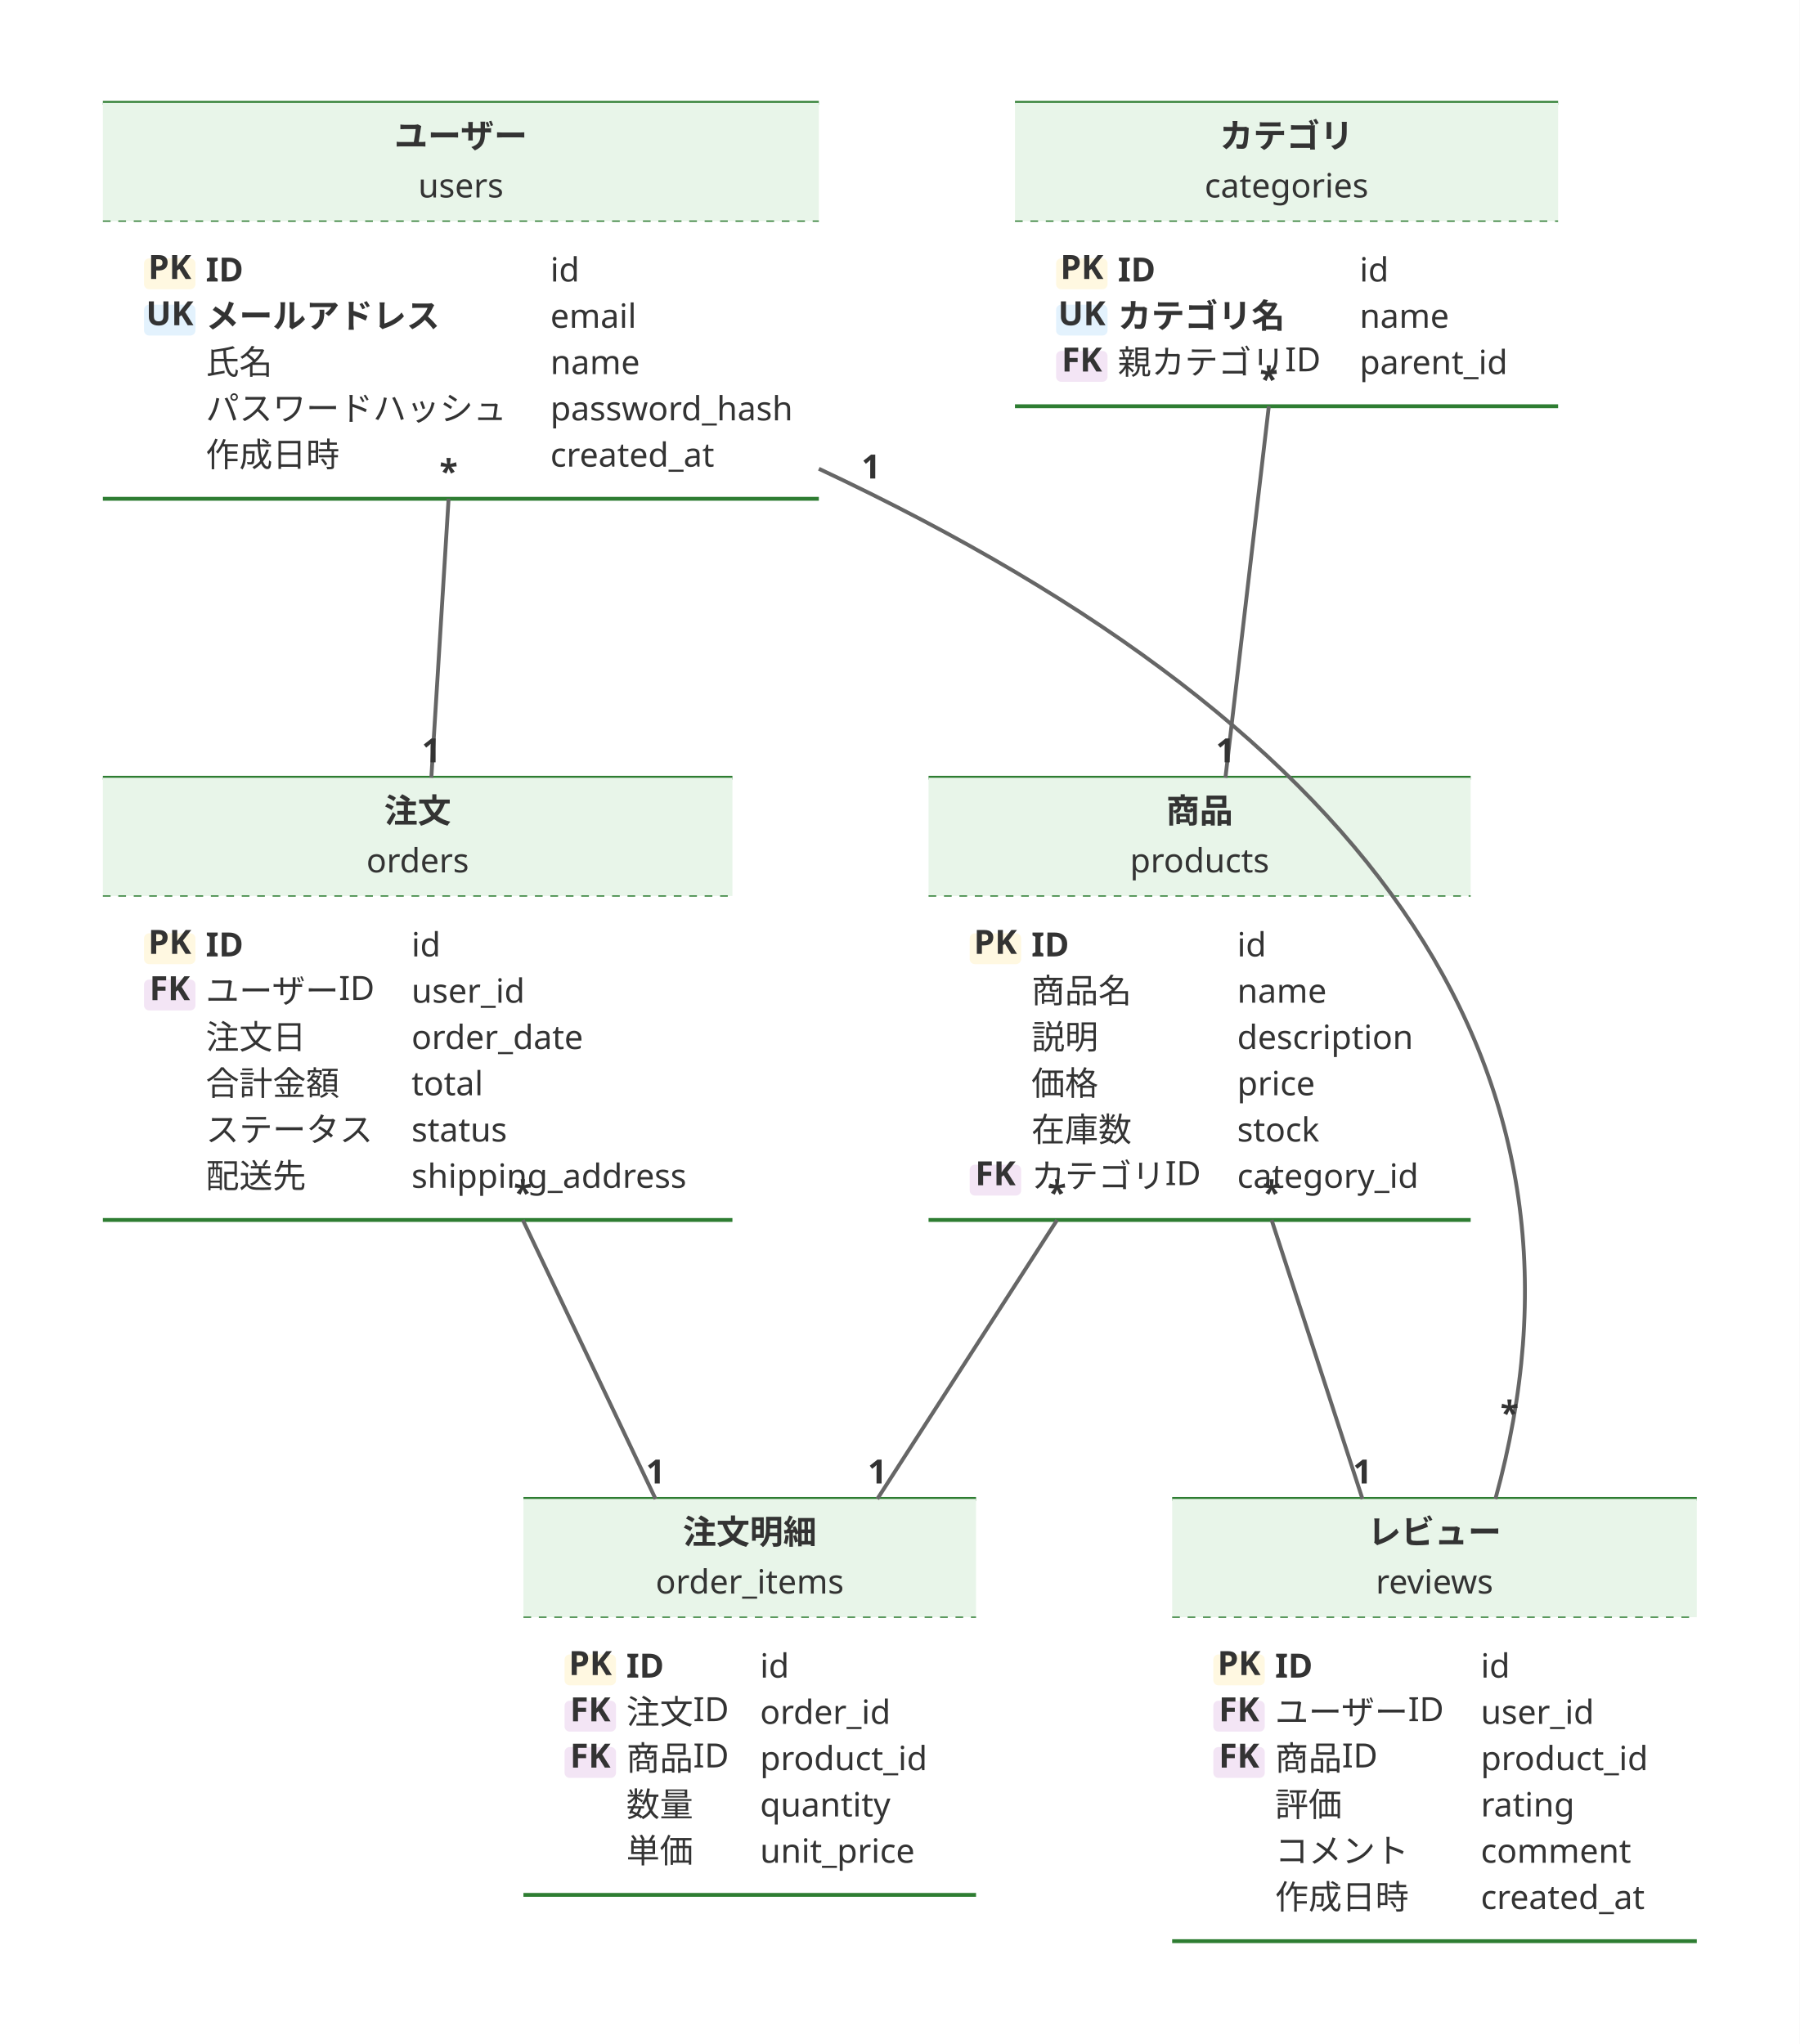
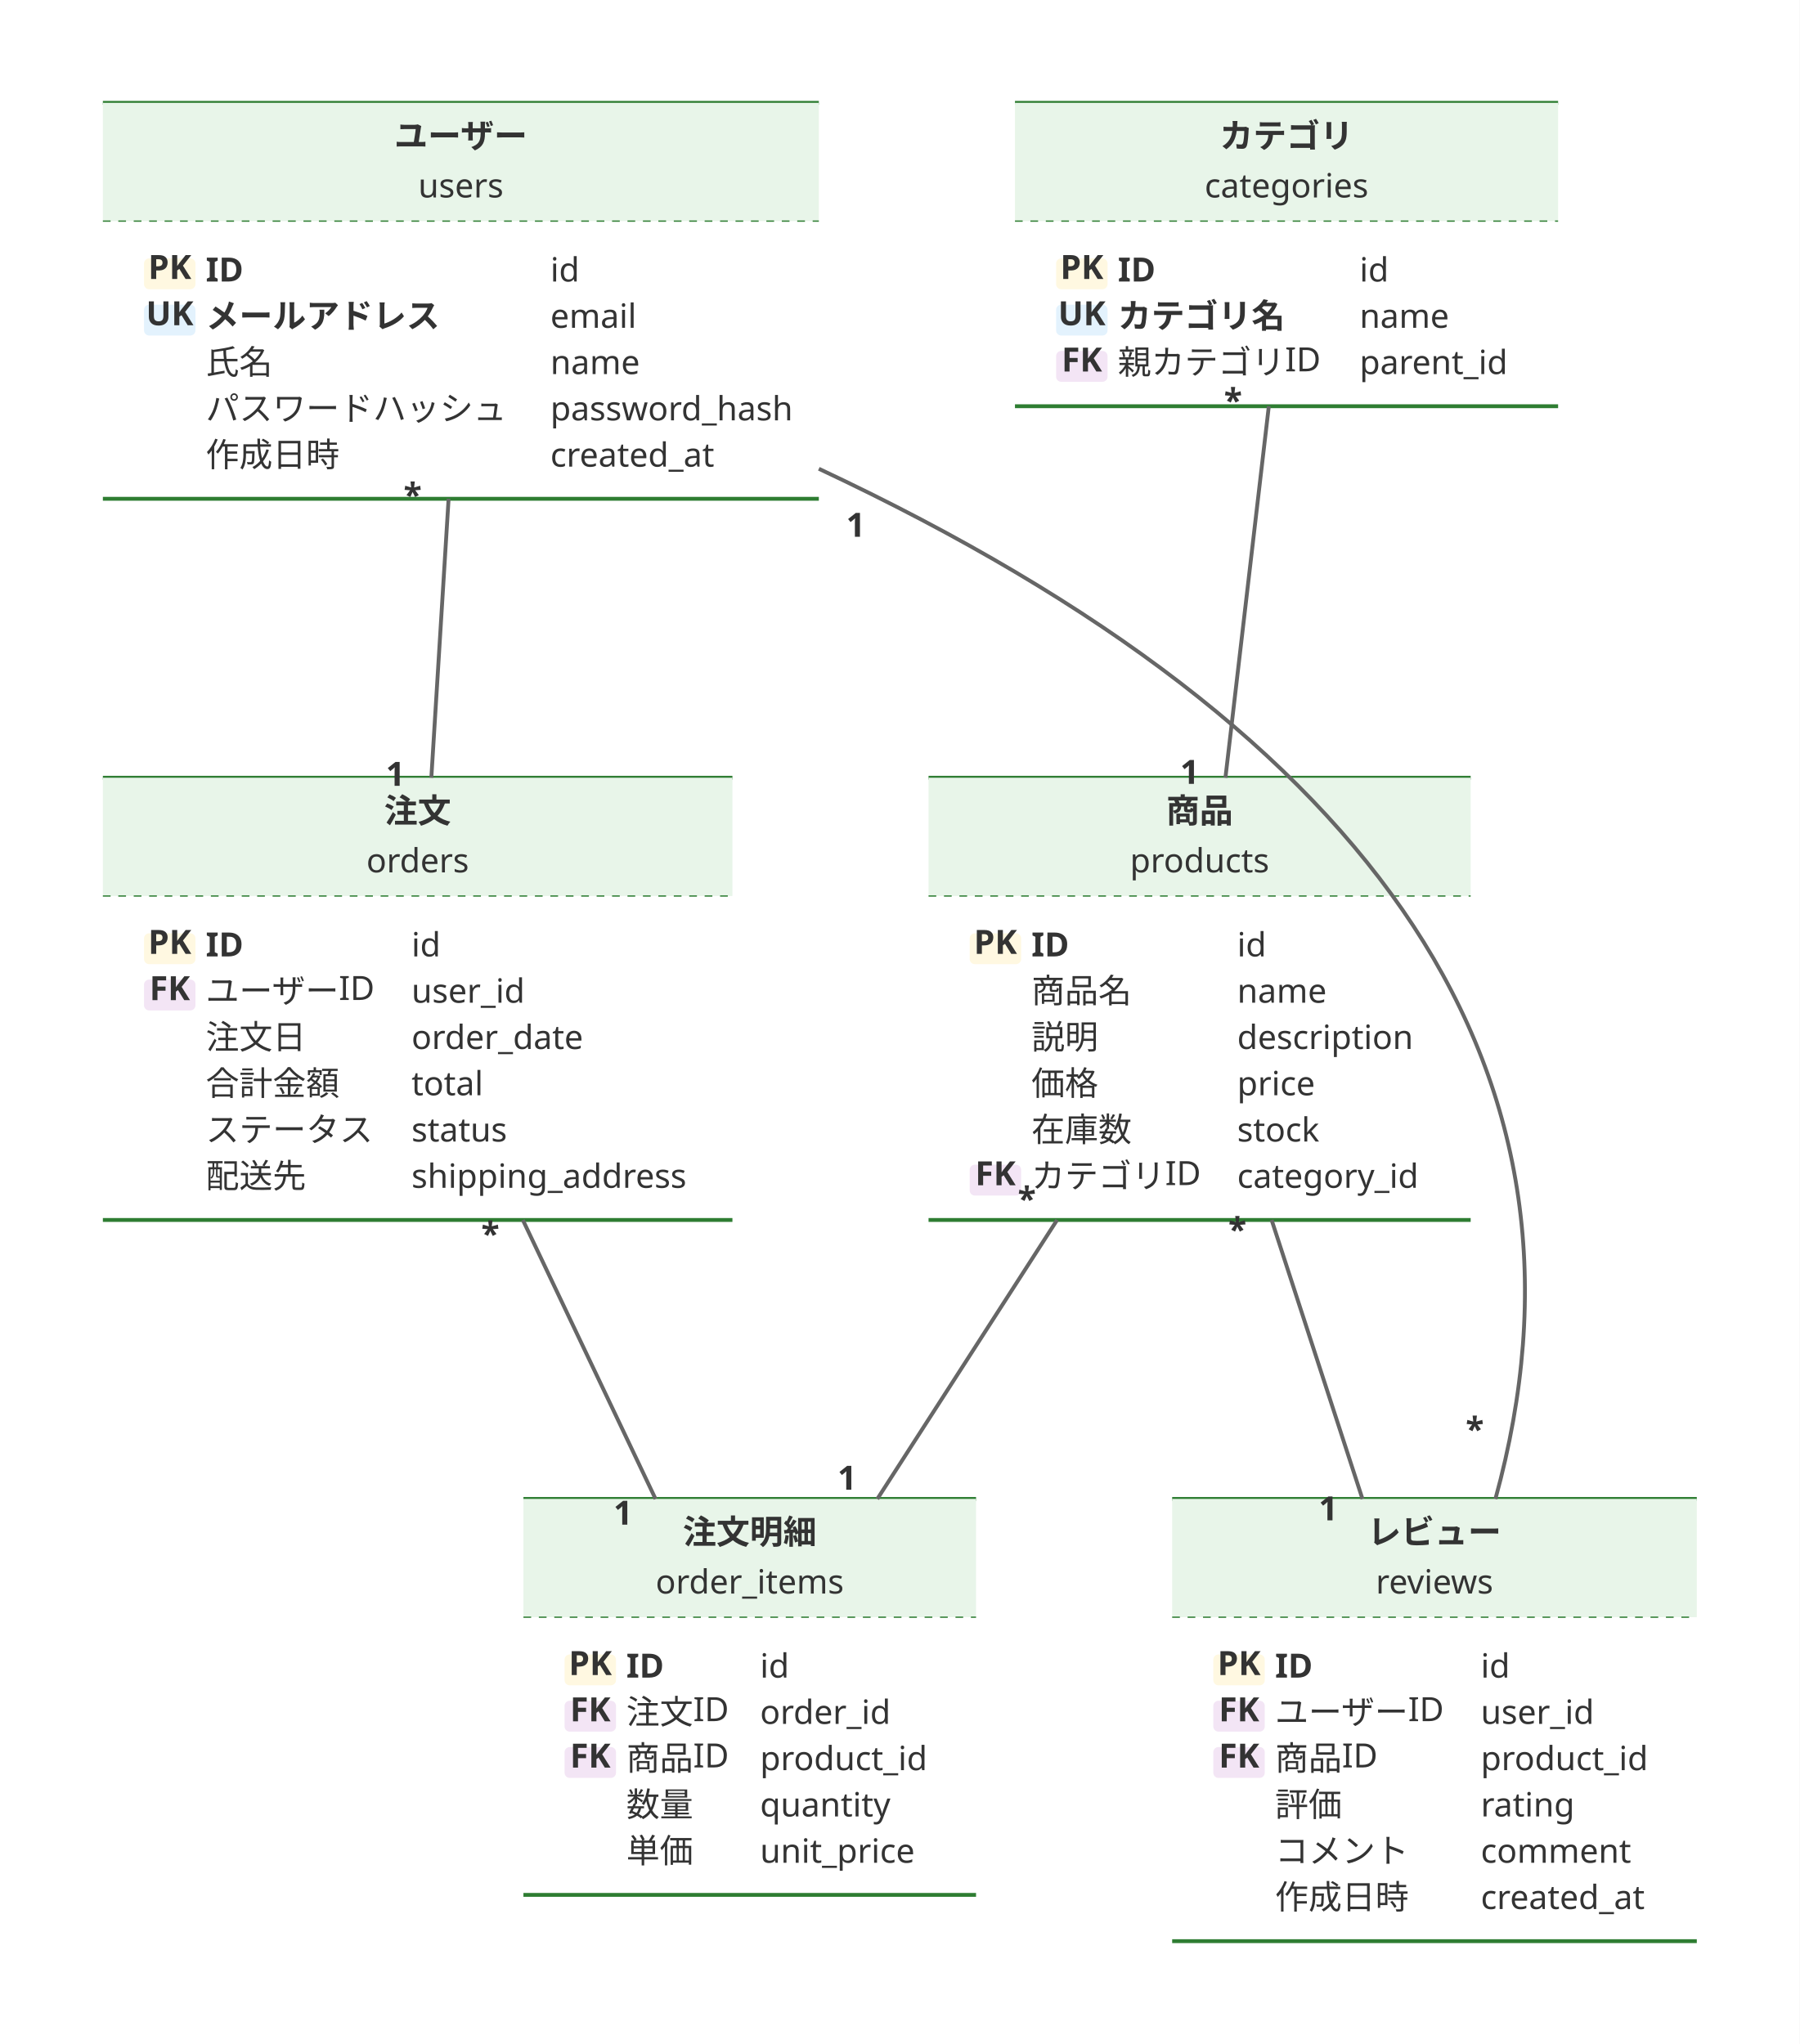
<svg xmlns="http://www.w3.org/2000/svg" width="699.79" height="795" viewBox="0 0 699.79 795">
  <rect width="100%" height="100%" fill="white" />
  <style>text { font-family: sans-serif; font-size: 13px; fill: #333; }</style>
  <rect x="40" y="40" width="278.4" height="154" fill="#fff" stroke="none" />
  <line x1="40" y1="40" x2="318.4" y2="40" stroke="#2e7d32" stroke-width="1.5" />
  <line x1="40" y1="194" x2="318.4" y2="194" stroke="#2e7d32" stroke-width="1.5" />
  <rect x="40" y="40" width="278.4" height="46" fill="#e8f5e9" />
  <line x1="40" y1="86" x2="318.4" y2="86" stroke="#2e7d32" stroke-width="0.5" stroke-dasharray="3,3" />
  <text x="179.2" y="57.48" text-anchor="middle" font-weight="bold" fill="#2e7d32">ユーザー</text>
  <text x="179.2" y="76.8" text-anchor="middle" font-size="10" font-family="monospace" fill="#888">users</text>
  <rect x="56" y="100.5" width="20" height="12" rx="2" fill="#fff8e1" stroke="none" />
  <text x="66" y="108.5" font-size="8" font-weight="bold" fill="#c8a415" text-anchor="middle">PK</text>
  <text x="80" y="109.5" font-size="11" fill="#333" font-weight="bold">ID</text>
  <text x="214" y="109.5" font-size="10" font-family="monospace" fill="#999">id</text>
  <rect x="56" y="118.5" width="20" height="12" rx="2" fill="#e3f2fd" stroke="none" />
  <text x="66" y="126.5" font-size="8" font-weight="bold" fill="#1565c0" text-anchor="middle">UK</text>
  <text x="80" y="127.5" font-size="11" fill="#333" font-weight="bold">メールアドレス</text>
  <text x="214" y="127.5" font-size="10" font-family="monospace" fill="#999">email</text>
  <text x="80" y="145.5" font-size="11" fill="#555">氏名</text>
  <text x="214" y="145.5" font-size="10" font-family="monospace" fill="#999">name</text>
  <text x="80" y="163.5" font-size="11" fill="#555">パスワードハッシュ</text>
  <text x="214" y="163.5" font-size="10" font-family="monospace" fill="#999">password_hash</text>
  <text x="80" y="181.5" font-size="11" fill="#555">作成日時</text>
  <text x="214" y="181.5" font-size="10" font-family="monospace" fill="#999">created_at</text>
  <rect x="40" y="302.5" width="244.8" height="172" fill="#fff" stroke="none" />
  <line x1="40" y1="302.5" x2="284.8" y2="302.5" stroke="#2e7d32" stroke-width="1.5" />
  <line x1="40" y1="474.5" x2="284.8" y2="474.5" stroke="#2e7d32" stroke-width="1.5" />
  <rect x="40" y="302.5" width="244.8" height="46" fill="#e8f5e9" />
  <line x1="40" y1="348.5" x2="284.8" y2="348.5" stroke="#2e7d32" stroke-width="0.5" stroke-dasharray="3,3" />
  <text x="162.4" y="319.98" text-anchor="middle" font-weight="bold" fill="#2e7d32">注文</text>
  <text x="162.4" y="339.3" text-anchor="middle" font-size="10" font-family="monospace" fill="#888">orders</text>
  <rect x="56" y="363" width="20" height="12" rx="2" fill="#fff8e1" stroke="none" />
  <text x="66" y="371" font-size="8" font-weight="bold" fill="#c8a415" text-anchor="middle">PK</text>
  <text x="80" y="372" font-size="11" fill="#333" font-weight="bold">ID</text>
  <text x="160" y="372" font-size="10" font-family="monospace" fill="#999">id</text>
  <rect x="56" y="381" width="20" height="12" rx="2" fill="#f3e5f5" stroke="none" />
  <text x="66" y="389" font-size="8" font-weight="bold" fill="#7b1fa2" text-anchor="middle">FK</text>
  <text x="80" y="390" font-size="11" fill="#555">ユーザーID</text>
  <text x="160" y="390" font-size="10" font-family="monospace" fill="#999">user_id</text>
  <text x="80" y="408" font-size="11" fill="#555">注文日</text>
  <text x="160" y="408" font-size="10" font-family="monospace" fill="#999">order_date</text>
  <text x="80" y="426" font-size="11" fill="#555">合計金額</text>
  <text x="160" y="426" font-size="10" font-family="monospace" fill="#999">total</text>
  <text x="80" y="444" font-size="11" fill="#555">ステータス</text>
  <text x="160" y="444" font-size="10" font-family="monospace" fill="#999">status</text>
  <text x="80" y="462" font-size="11" fill="#555">配送先</text>
  <text x="160" y="462" font-size="10" font-family="monospace" fill="#999">shipping_address</text>
  <rect x="203.53" y="583" width="176" height="154" fill="#fff" stroke="none" />
  <line x1="203.53" y1="583" x2="379.53" y2="583" stroke="#2e7d32" stroke-width="1.5" />
  <line x1="203.53" y1="737" x2="379.53" y2="737" stroke="#2e7d32" stroke-width="1.5" />
  <rect x="203.53" y="583" width="176" height="46" fill="#e8f5e9" />
  <line x1="203.53" y1="629" x2="379.53" y2="629" stroke="#2e7d32" stroke-width="0.5" stroke-dasharray="3,3" />
  <text x="291.53" y="600.48" text-anchor="middle" font-weight="bold" fill="#2e7d32">注文明細</text>
  <text x="291.53" y="619.8" text-anchor="middle" font-size="10" font-family="monospace" fill="#888">order_items</text>
  <rect x="219.53" y="643.5" width="20" height="12" rx="2" fill="#fff8e1" stroke="none" />
  <text x="229.53" y="651.5" font-size="8" font-weight="bold" fill="#c8a415" text-anchor="middle">PK</text>
  <text x="243.53" y="652.5" font-size="11" fill="#333" font-weight="bold">ID</text>
  <text x="295.53" y="652.5" font-size="10" font-family="monospace" fill="#999">id</text>
  <rect x="219.53" y="661.5" width="20" height="12" rx="2" fill="#f3e5f5" stroke="none" />
  <text x="229.53" y="669.5" font-size="8" font-weight="bold" fill="#7b1fa2" text-anchor="middle">FK</text>
  <text x="243.53" y="670.5" font-size="11" fill="#555">注文ID</text>
  <text x="295.53" y="670.5" font-size="10" font-family="monospace" fill="#999">order_id</text>
  <rect x="219.53" y="679.5" width="20" height="12" rx="2" fill="#f3e5f5" stroke="none" />
  <text x="229.53" y="687.5" font-size="8" font-weight="bold" fill="#7b1fa2" text-anchor="middle">FK</text>
  <text x="243.53" y="688.5" font-size="11" fill="#555">商品ID</text>
  <text x="295.53" y="688.5" font-size="10" font-family="monospace" fill="#999">product_id</text>
  <text x="243.53" y="706.5" font-size="11" fill="#555">数量</text>
  <text x="295.53" y="706.5" font-size="10" font-family="monospace" fill="#999">quantity</text>
  <text x="243.53" y="724.5" font-size="11" fill="#555">単価</text>
  <text x="295.53" y="724.5" font-size="10" font-family="monospace" fill="#999">unit_price</text>
  <rect x="361.06" y="302.5" width="210.8" height="172" fill="#fff" stroke="none" />
  <line x1="361.06" y1="302.5" x2="571.86" y2="302.5" stroke="#2e7d32" stroke-width="1.5" />
  <line x1="361.06" y1="474.5" x2="571.86" y2="474.5" stroke="#2e7d32" stroke-width="1.5" />
  <rect x="361.06" y="302.5" width="210.8" height="46" fill="#e8f5e9" />
  <line x1="361.06" y1="348.5" x2="571.86" y2="348.5" stroke="#2e7d32" stroke-width="0.5" stroke-dasharray="3,3" />
  <text x="466.46" y="319.98" text-anchor="middle" font-weight="bold" fill="#2e7d32">商品</text>
  <text x="466.46" y="339.3" text-anchor="middle" font-size="10" font-family="monospace" fill="#888">products</text>
  <rect x="377.06" y="363" width="20" height="12" rx="2" fill="#fff8e1" stroke="none" />
  <text x="387.06" y="371" font-size="8" font-weight="bold" fill="#c8a415" text-anchor="middle">PK</text>
  <text x="401.06" y="372" font-size="11" fill="#333" font-weight="bold">ID</text>
  <text x="481.06" y="372" font-size="10" font-family="monospace" fill="#999">id</text>
  <text x="401.06" y="390" font-size="11" fill="#555">商品名</text>
  <text x="481.06" y="390" font-size="10" font-family="monospace" fill="#999">name</text>
  <text x="401.06" y="408" font-size="11" fill="#555">説明</text>
  <text x="481.06" y="408" font-size="10" font-family="monospace" fill="#999">description</text>
  <text x="401.06" y="426" font-size="11" fill="#555">価格</text>
  <text x="481.06" y="426" font-size="10" font-family="monospace" fill="#999">price</text>
  <text x="401.06" y="444" font-size="11" fill="#555">在庫数</text>
  <text x="481.06" y="444" font-size="10" font-family="monospace" fill="#999">stock</text>
  <rect x="377.06" y="453" width="20" height="12" rx="2" fill="#f3e5f5" stroke="none" />
  <text x="387.06" y="461" font-size="8" font-weight="bold" fill="#7b1fa2" text-anchor="middle">FK</text>
  <text x="401.06" y="462" font-size="11" fill="#555">カテゴリID</text>
  <text x="481.06" y="462" font-size="10" font-family="monospace" fill="#999">category_id</text>
  <rect x="394.66" y="40" width="211.2" height="118" fill="#fff" stroke="none" />
  <line x1="394.66" y1="40" x2="605.86" y2="40" stroke="#2e7d32" stroke-width="1.5" />
  <line x1="394.66" y1="158" x2="605.86" y2="158" stroke="#2e7d32" stroke-width="1.5" />
  <rect x="394.66" y="40" width="211.2" height="46" fill="#e8f5e9" />
  <line x1="394.66" y1="86" x2="605.86" y2="86" stroke="#2e7d32" stroke-width="0.5" stroke-dasharray="3,3" />
  <text x="500.26" y="57.48" text-anchor="middle" font-weight="bold" fill="#2e7d32">カテゴリ</text>
  <text x="500.26" y="76.8" text-anchor="middle" font-size="10" font-family="monospace" fill="#888">categories</text>
  <rect x="410.66" y="100.5" width="20" height="12" rx="2" fill="#fff8e1" stroke="none" />
  <text x="420.66" y="108.5" font-size="8" font-weight="bold" fill="#c8a415" text-anchor="middle">PK</text>
  <text x="434.66" y="109.5" font-size="11" fill="#333" font-weight="bold">ID</text>
  <text x="528.66" y="109.5" font-size="10" font-family="monospace" fill="#999">id</text>
  <rect x="410.66" y="118.5" width="20" height="12" rx="2" fill="#e3f2fd" stroke="none" />
  <text x="420.66" y="126.5" font-size="8" font-weight="bold" fill="#1565c0" text-anchor="middle">UK</text>
  <text x="434.66" y="127.5" font-size="11" fill="#333" font-weight="bold">カテゴリ名</text>
  <text x="528.66" y="127.5" font-size="10" font-family="monospace" fill="#999">name</text>
  <rect x="410.66" y="136.5" width="20" height="12" rx="2" fill="#f3e5f5" stroke="none" />
  <text x="420.66" y="144.5" font-size="8" font-weight="bold" fill="#7b1fa2" text-anchor="middle">FK</text>
  <text x="434.66" y="145.5" font-size="11" fill="#555">親カテゴリID</text>
  <text x="528.66" y="145.5" font-size="10" font-family="monospace" fill="#999">parent_id</text>
  <rect x="455.79" y="583" width="204" height="172" fill="#fff" stroke="none" />
  <line x1="455.79" y1="583" x2="659.79" y2="583" stroke="#2e7d32" stroke-width="1.5" />
  <line x1="455.79" y1="755" x2="659.79" y2="755" stroke="#2e7d32" stroke-width="1.5" />
  <rect x="455.79" y="583" width="204" height="46" fill="#e8f5e9" />
  <line x1="455.79" y1="629" x2="659.79" y2="629" stroke="#2e7d32" stroke-width="0.5" stroke-dasharray="3,3" />
  <text x="557.79" y="600.48" text-anchor="middle" font-weight="bold" fill="#2e7d32">レビュー</text>
  <text x="557.79" y="619.8" text-anchor="middle" font-size="10" font-family="monospace" fill="#888">reviews</text>
  <rect x="471.79" y="643.5" width="20" height="12" rx="2" fill="#fff8e1" stroke="none" />
  <text x="481.79" y="651.5" font-size="8" font-weight="bold" fill="#c8a415" text-anchor="middle">PK</text>
  <text x="495.79" y="652.5" font-size="11" fill="#333" font-weight="bold">ID</text>
  <text x="575.79" y="652.5" font-size="10" font-family="monospace" fill="#999">id</text>
  <rect x="471.79" y="661.5" width="20" height="12" rx="2" fill="#f3e5f5" stroke="none" />
  <text x="481.79" y="669.5" font-size="8" font-weight="bold" fill="#7b1fa2" text-anchor="middle">FK</text>
  <text x="495.79" y="670.5" font-size="11" fill="#555">ユーザーID</text>
  <text x="575.79" y="670.5" font-size="10" font-family="monospace" fill="#999">user_id</text>
  <rect x="471.79" y="679.5" width="20" height="12" rx="2" fill="#f3e5f5" stroke="none" />
  <text x="481.79" y="687.5" font-size="8" font-weight="bold" fill="#7b1fa2" text-anchor="middle">FK</text>
  <text x="495.79" y="688.5" font-size="11" fill="#555">商品ID</text>
  <text x="575.79" y="688.5" font-size="10" font-family="monospace" fill="#999">product_id</text>
  <text x="495.79" y="706.5" font-size="11" fill="#555">評価</text>
  <text x="575.79" y="706.5" font-size="10" font-family="monospace" fill="#999">rating</text>
  <text x="495.79" y="724.5" font-size="11" fill="#555">コメント</text>
  <text x="575.79" y="724.5" font-size="10" font-family="monospace" fill="#999">comment</text>
  <text x="495.79" y="742.5" font-size="11" fill="#555">作成日時</text>
  <text x="575.79" y="742.5" font-size="10" font-family="monospace" fill="#999">created_at</text>
  <path d="M174.435,194 L167.722,302.5" fill="none" stroke="#666" stroke-width="1.5" />
-   <text x="167.722" y="296.5" text-anchor="middle" font-size="12" font-weight="bold" fill="#666">1</text>
-   <text x="174.435" y="188" text-anchor="middle" font-size="12" font-weight="bold" fill="#666">*</text>
+   <text x="153.748" y="305.635" text-anchor="middle" font-size="12" font-weight="bold" fill="#666">1</text>
+   <text x="160.462" y="197.135" text-anchor="middle" font-size="12" font-weight="bold" fill="#666">*</text>
  <path d="M203.303,474.5 L254.907,583" fill="none" stroke="#666" stroke-width="1.5" />
-   <text x="254.907" y="577" text-anchor="middle" font-size="12" font-weight="bold" fill="#666">1</text>
-   <text x="203.303" y="468.5" text-anchor="middle" font-size="12" font-weight="bold" fill="#666">*</text>
+   <text x="242.265" y="593.013" text-anchor="middle" font-size="12" font-weight="bold" fill="#666">1</text>
+   <text x="190.66" y="484.513" text-anchor="middle" font-size="12" font-weight="bold" fill="#666">*</text>
  <path d="M411.049,474.5 L341.142,583" fill="none" stroke="#666" stroke-width="1.5" />
-   <text x="341.142" y="577" text-anchor="middle" font-size="12" font-weight="bold" fill="#666">1</text>
-   <text x="411.049" y="468.5" text-anchor="middle" font-size="12" font-weight="bold" fill="#666">*</text>
+   <text x="329.373" y="579.417" text-anchor="middle" font-size="12" font-weight="bold" fill="#666">1</text>
+   <text x="399.281" y="470.917" text-anchor="middle" font-size="12" font-weight="bold" fill="#666">*</text>
  <path d="M493.372,158 L476.501,302.5" fill="none" stroke="#666" stroke-width="1.5" />
-   <text x="476.501" y="296.5" text-anchor="middle" font-size="12" font-weight="bold" fill="#666">1</text>
-   <text x="493.372" y="152" text-anchor="middle" font-size="12" font-weight="bold" fill="#666">*</text>
+   <text x="462.595" y="304.876" text-anchor="middle" font-size="12" font-weight="bold" fill="#666">1</text>
+   <text x="479.466" y="160.376" text-anchor="middle" font-size="12" font-weight="bold" fill="#666">*</text>
  <path d="M318.4,182.317 Q649.12,337.5 581.483,583" fill="none" stroke="#666" stroke-width="1.5" />
-   <text x="338.681" y="186.104" text-anchor="middle" font-size="12" font-weight="bold" fill="#666">1</text>
-   <text x="586.949" y="554.183" text-anchor="middle" font-size="12" font-weight="bold" fill="#666">*</text>
+   <text x="332.734" y="208.778" text-anchor="middle" font-size="12" font-weight="bold" fill="#666">1</text>
+   <text x="573.452" y="560.464" text-anchor="middle" font-size="12" font-weight="bold" fill="#666">*</text>
  <path d="M494.461,474.5 L529.789,583" fill="none" stroke="#666" stroke-width="1.5" />
-   <text x="529.789" y="577" text-anchor="middle" font-size="12" font-weight="bold" fill="#666">1</text>
-   <text x="494.461" y="468.5" text-anchor="middle" font-size="12" font-weight="bold" fill="#666">*</text>
+   <text x="516.477" y="591.334" text-anchor="middle" font-size="12" font-weight="bold" fill="#666">1</text>
+   <text x="481.149" y="482.834" text-anchor="middle" font-size="12" font-weight="bold" fill="#666">*</text>
</svg>
